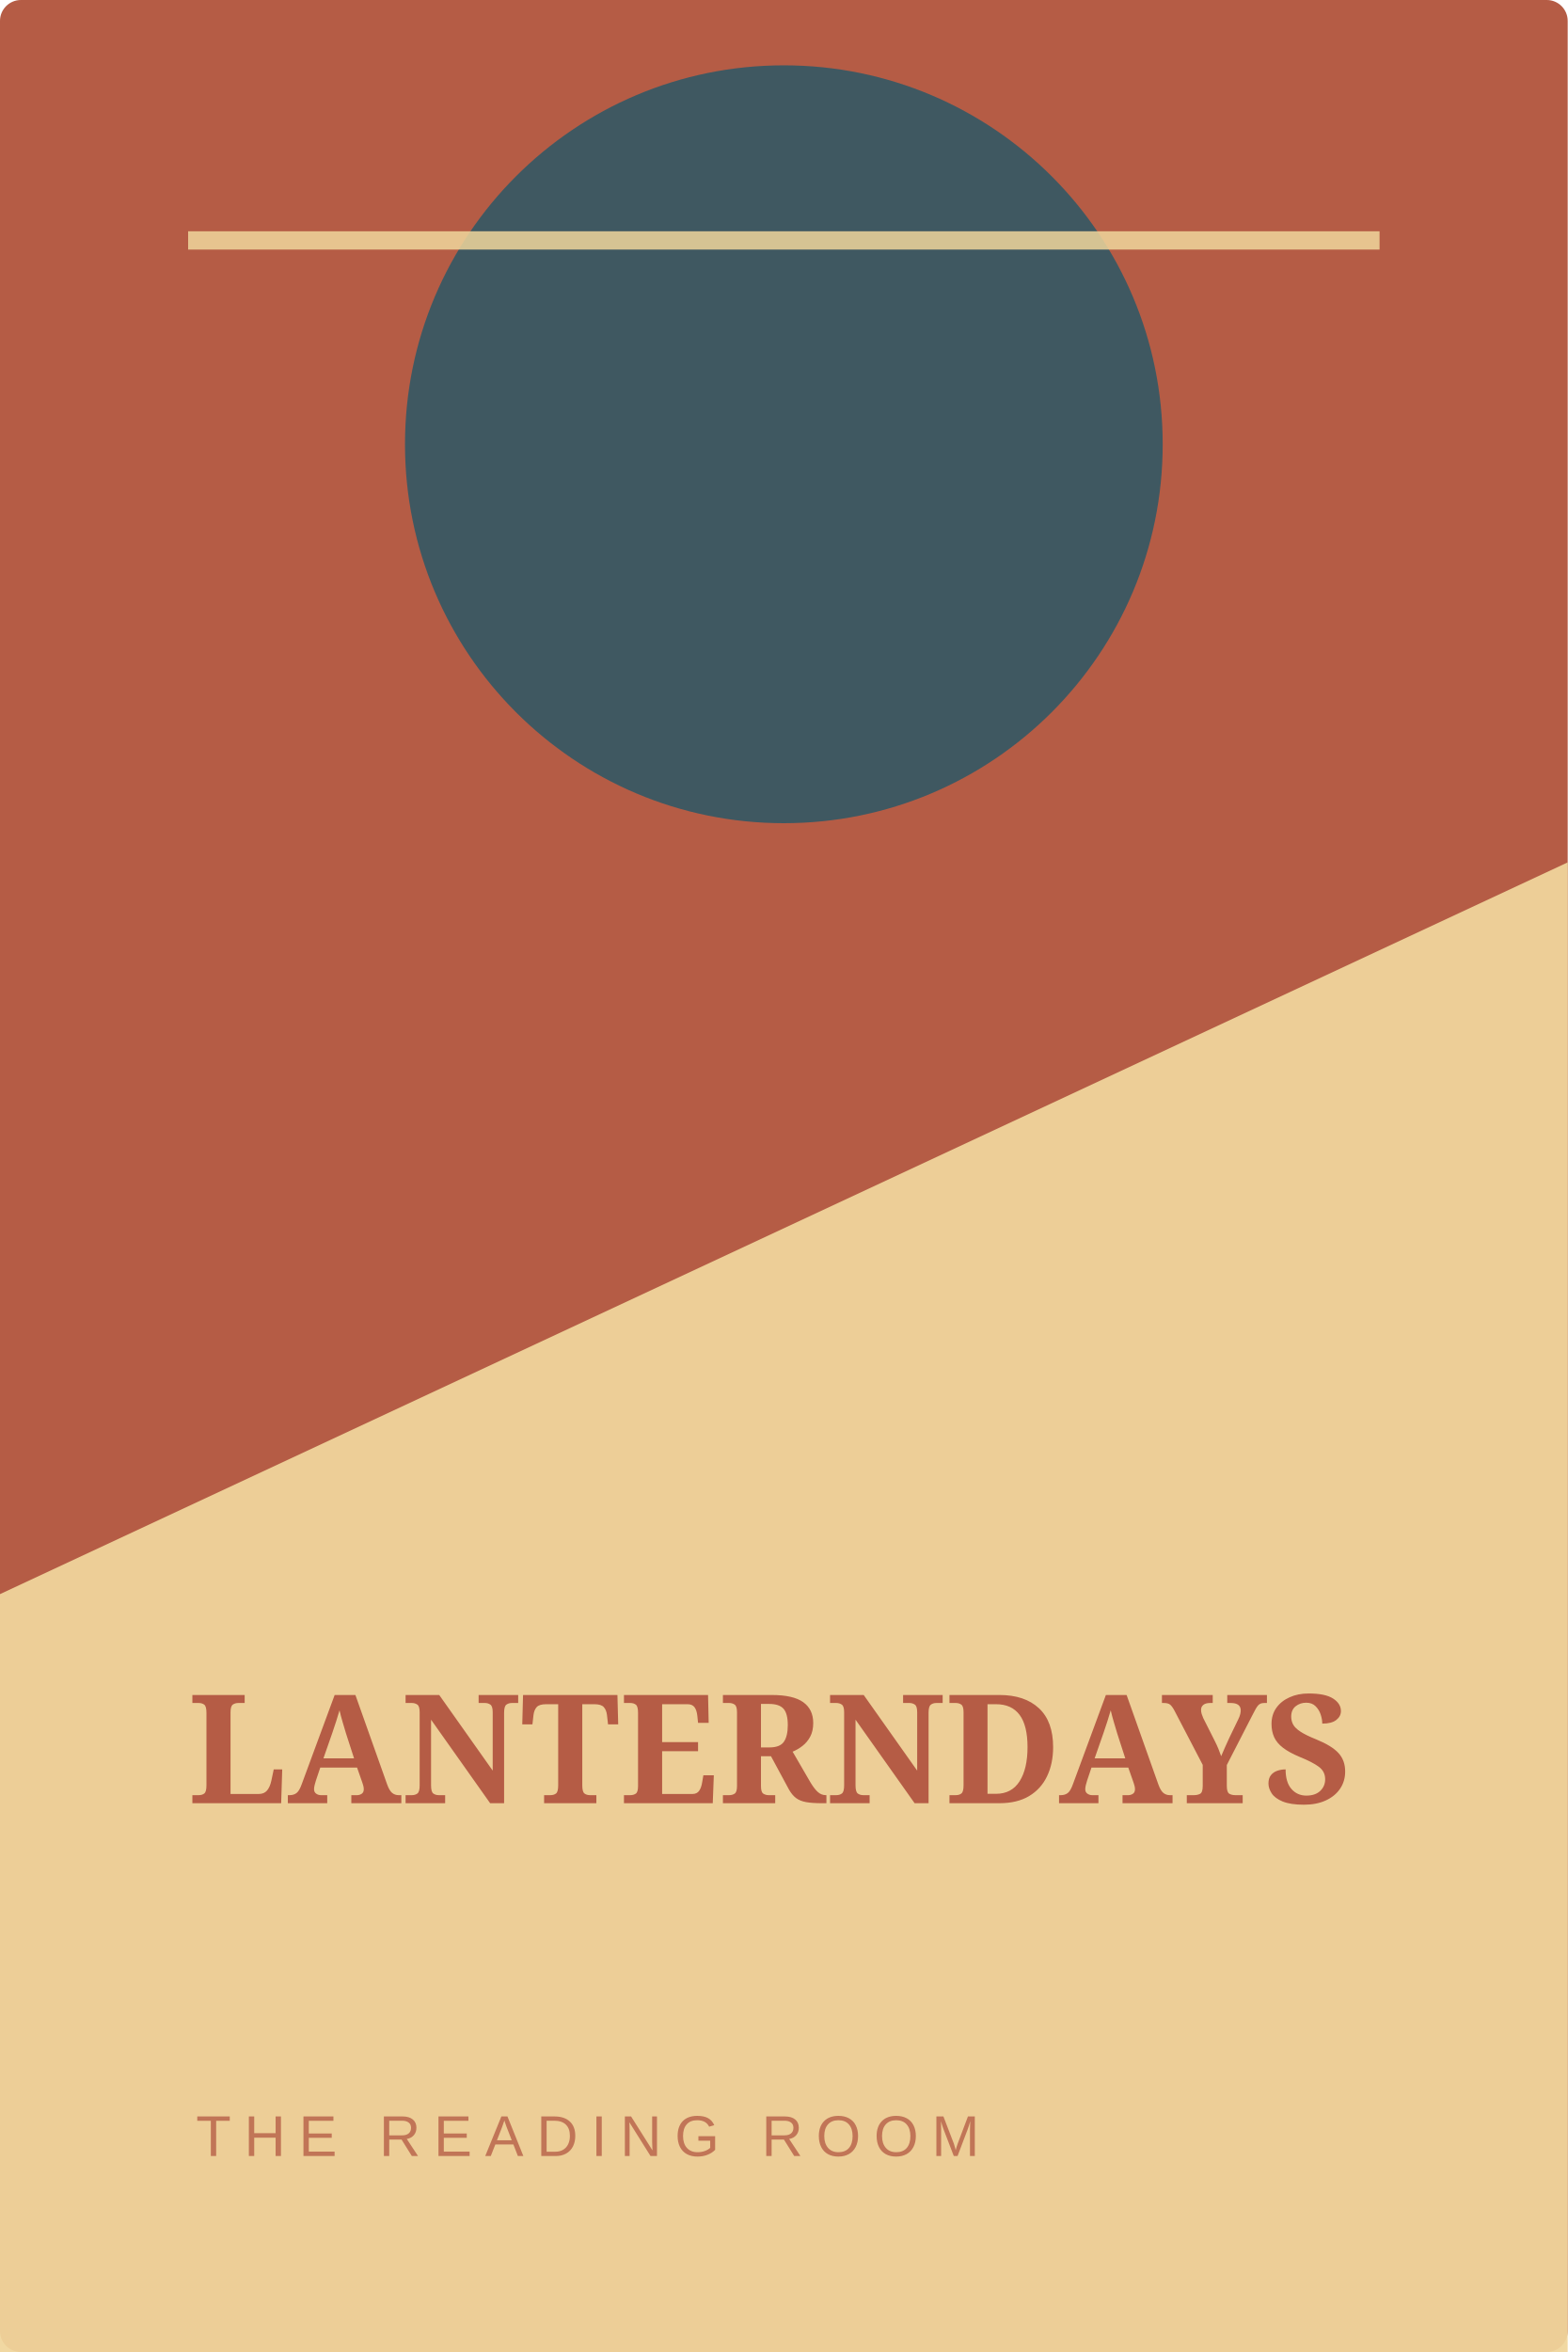
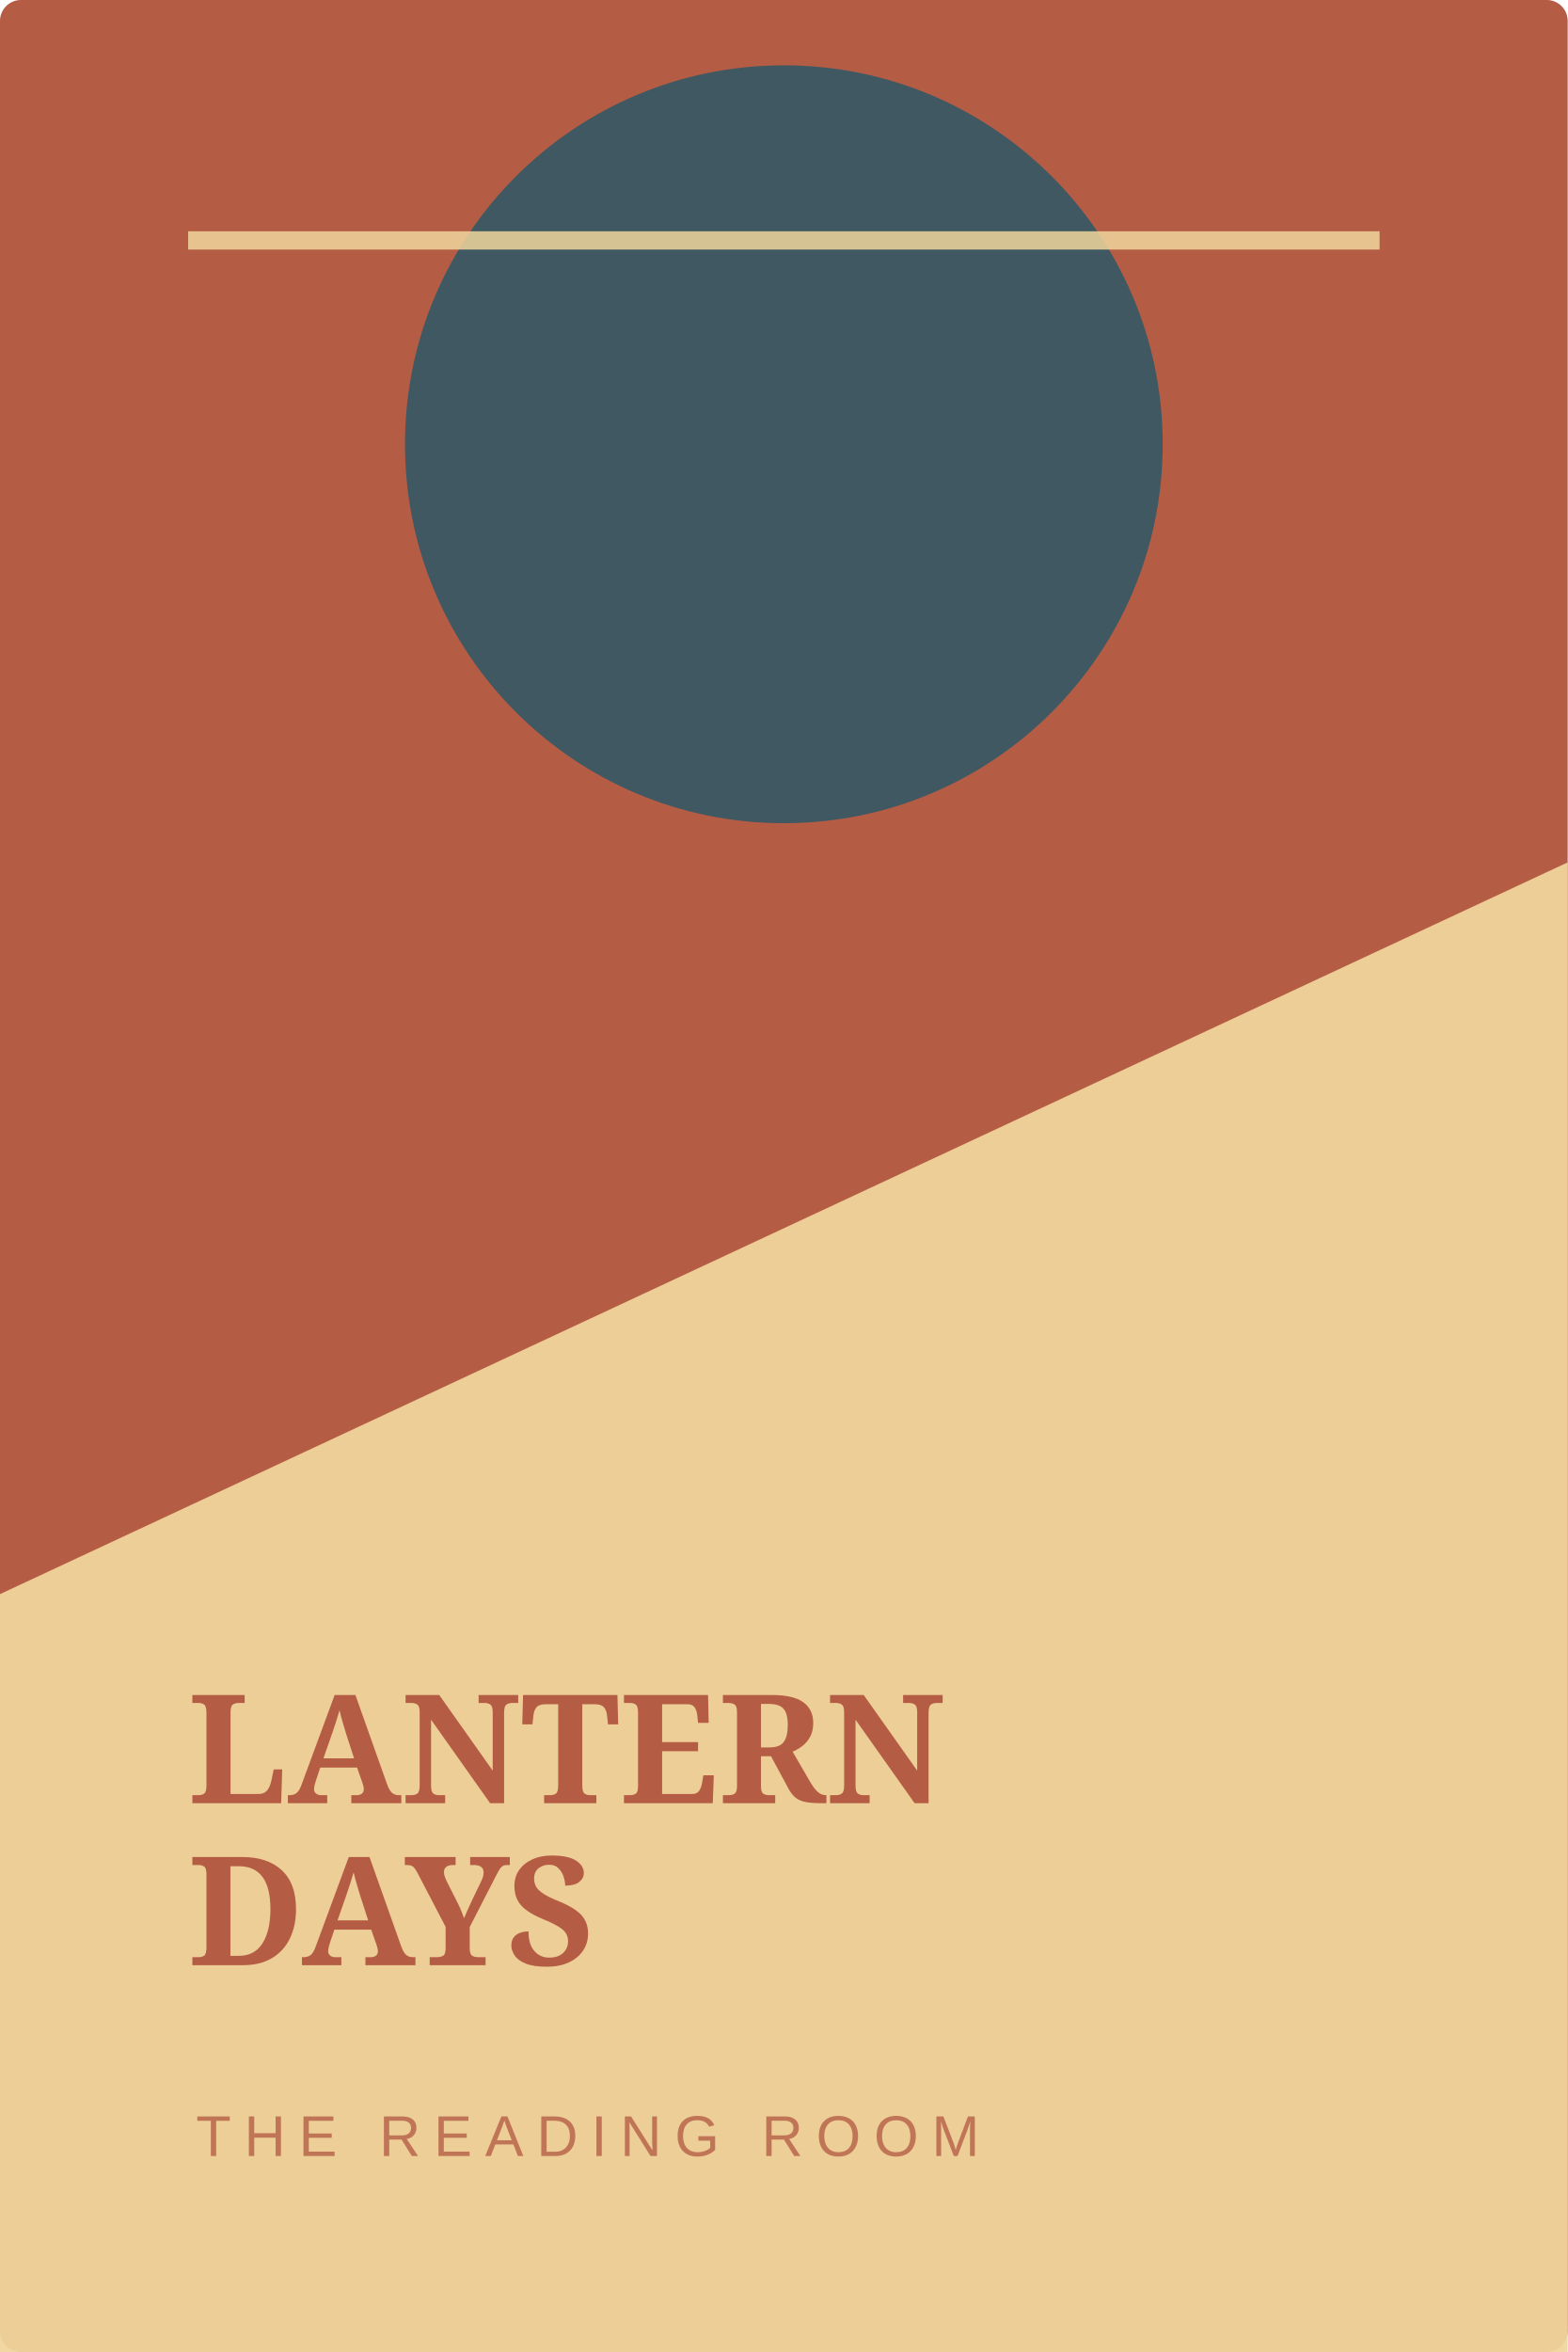
<svg xmlns="http://www.w3.org/2000/svg" width="600" height="900" viewBox="0 0 600 900" role="img" aria-labelledby="title">
  <rect width="600" height="900" rx="8" fill="#b55c45" />
  <circle cx="300" cy="170" r="145" fill="#355864" opacity=".92" />
  <path d="M0 610 L600 330 L600 900 L0 900Z" fill="#f0d69c" opacity=".94" />
  <path d="M72 92 H528" stroke="#f0d69c" stroke-width="7" opacity=".85" />
-   <text x="72" y="690" font-family="Georgia,serif" font-size="58" font-weight="700" fill="#b55c45">LANTERN
- DAYS</text>
-   <text x="72" y="752" font-family="Georgia,serif" font-size="58" font-weight="700" fill="#b55c45" />
+   <text x="72" y="690" font-family="Georgia,serif" font-size="58" font-weight="700" fill="#b55c45">LANTERN</text>
+   <text x="72" y="752" font-family="Georgia,serif" font-size="58" font-weight="700" fill="#b55c45">DAYS</text>
  <text x="75" y="825" font-family="Arial,sans-serif" font-size="22" letter-spacing="5" fill="#b55c45" opacity=".78">THE READING ROOM</text>
</svg>
